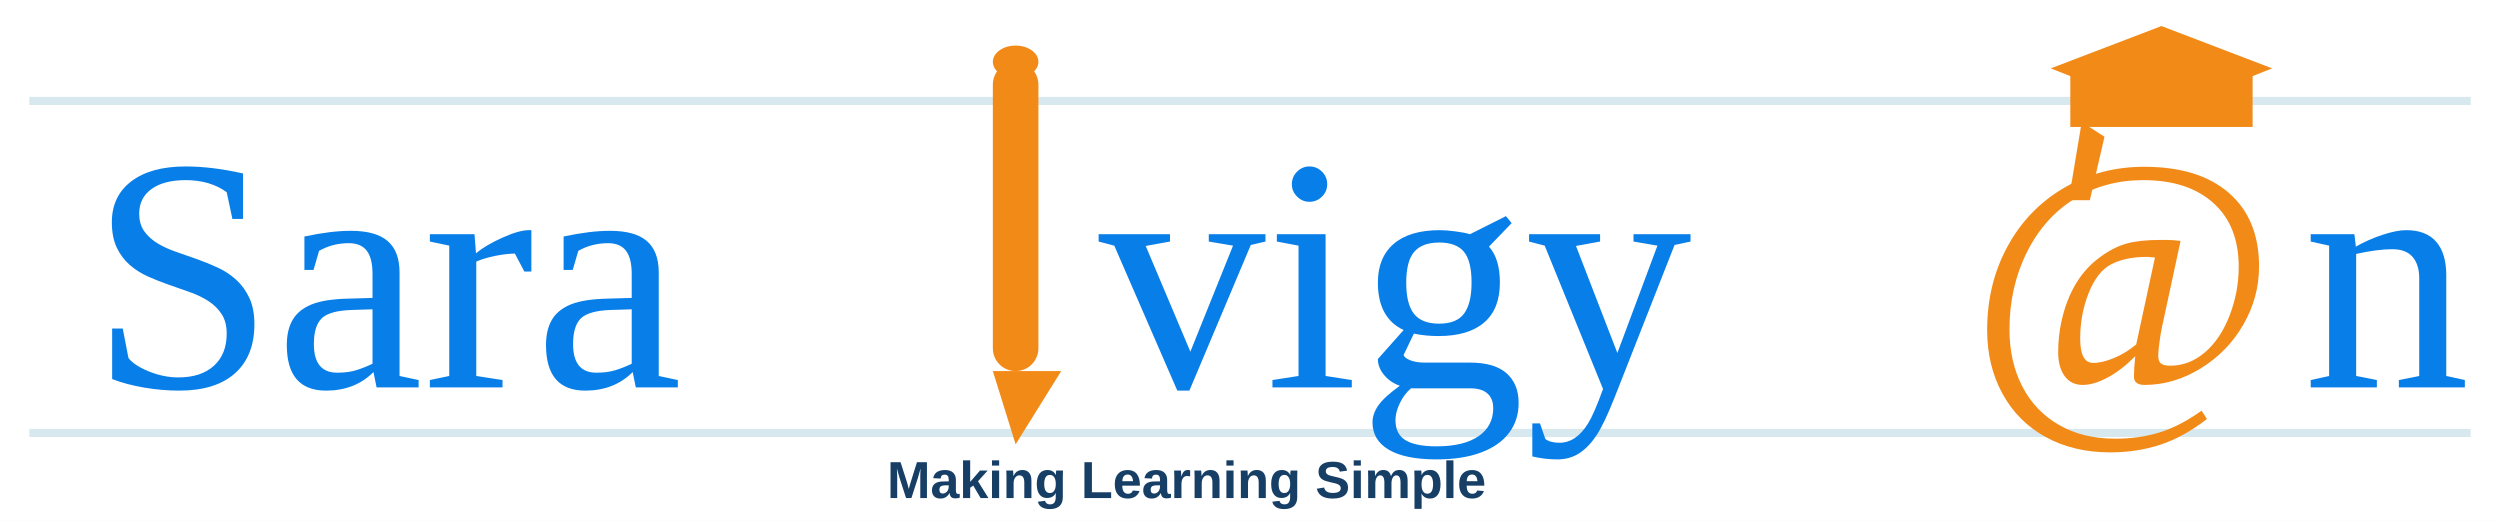
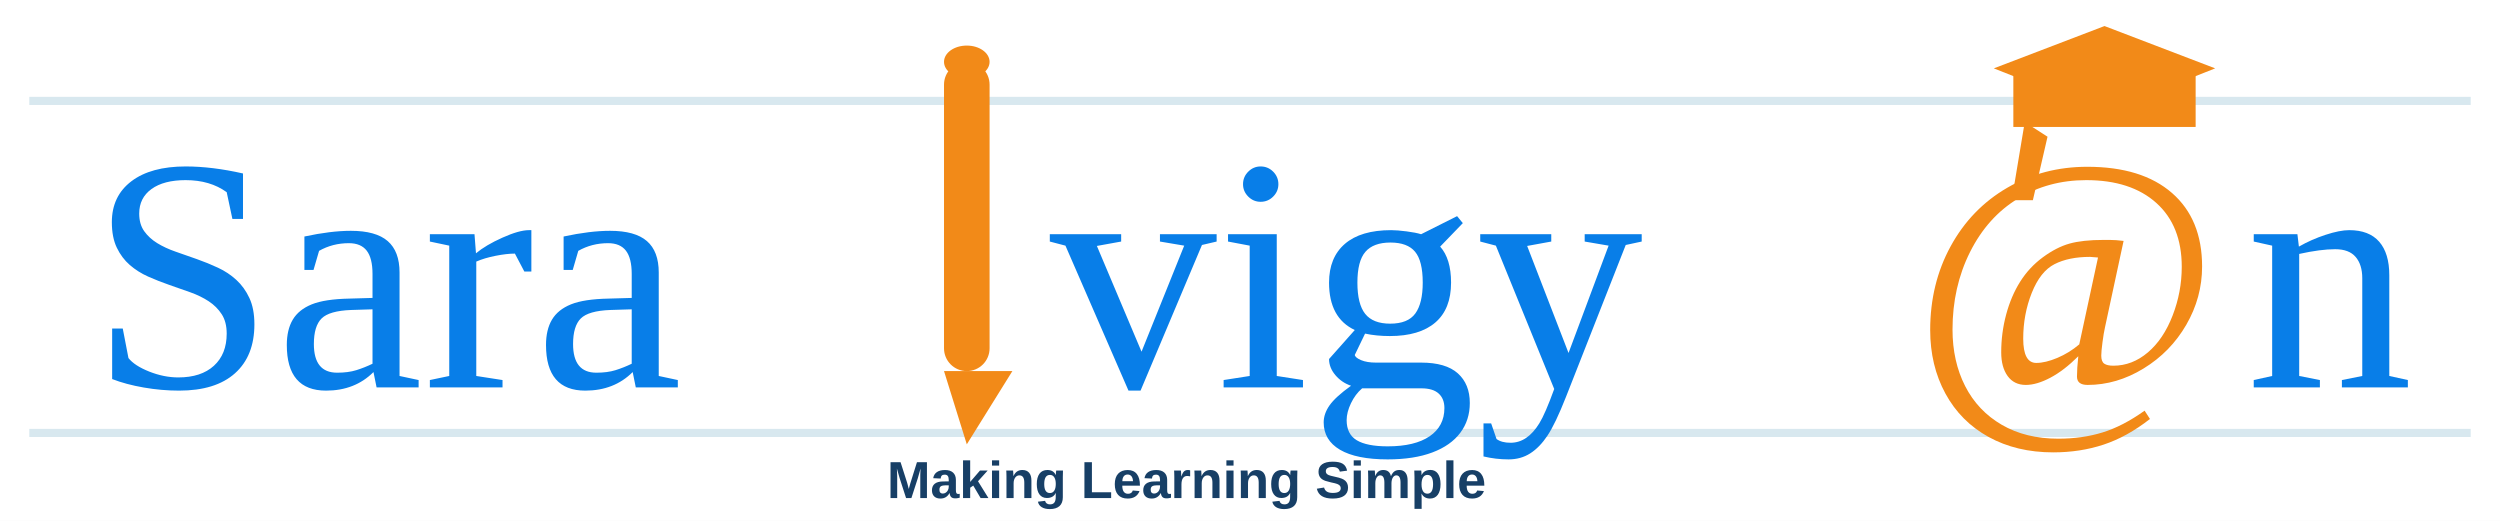
<svg xmlns="http://www.w3.org/2000/svg" viewBox="0 0 1536 320" role="img" aria-label="SaralVigy@n">
  <rect width="1536" height="320" fill="white" />
  <path d="M18 62H1518M18 266H1518" stroke="#d8e8ef" stroke-width="5" />
  <text x="55" y="238" font-family="Georgia,Times New Roman,serif" font-size="205" fill="#087ee8">Sara</text>
  <g fill="#f28a18">
-     <rect x="610" y="38" width="28" height="190" rx="14" />
-     <path d="M610 228l14 45 28-45z" />
-     <ellipse cx="624" cy="38" rx="14" ry="10" />
+     <rect x="580" y="38" width="28" height="190" rx="14" />
+     <path d="M580 228l14 45 28-45z" />
+     <ellipse cx="594" cy="38" rx="14" ry="10" />
  </g>
-   <text x="675" y="238" font-family="Georgia,Times New Roman,serif" font-size="205" fill="#087ee8">vigy</text>
+   <text x="645" y="238" font-family="Georgia,Times New Roman,serif" font-size="205" fill="#087ee8">vigy</text>
  <g fill="#f28a18">
-     <text x="1210" y="239" font-family="Georgia,Times New Roman,serif" font-size="205">@</text>
-     <path d="M1260 42l68-26 68 26-68 27z" />
-     <path d="M1272 46h112v32h-112z" />
-     <path d="M1279 75l-8 48h13l9-39z" />
+     <text x="1175" y="239" font-family="Georgia,Times New Roman,serif" font-size="205">@</text>
+     <path d="M1225 42l68-26 68 26-68 27z" />
+     <path d="M1237 46h112v32h-112z" />
+     <path d="M1244 75l-8 48h13l9-39z" />
  </g>
-   <text x="1415" y="238" font-family="Georgia,Times New Roman,serif" font-size="205" fill="#087ee8">n</text>
+   <text x="1380" y="238" font-family="Georgia,Times New Roman,serif" font-size="205" fill="#087ee8">n</text>
  <text x="545" y="306" font-family="Arial,Helvetica,sans-serif" font-size="32" font-weight="600" fill="#173f66">Making Learning Simple</text>
</svg>
